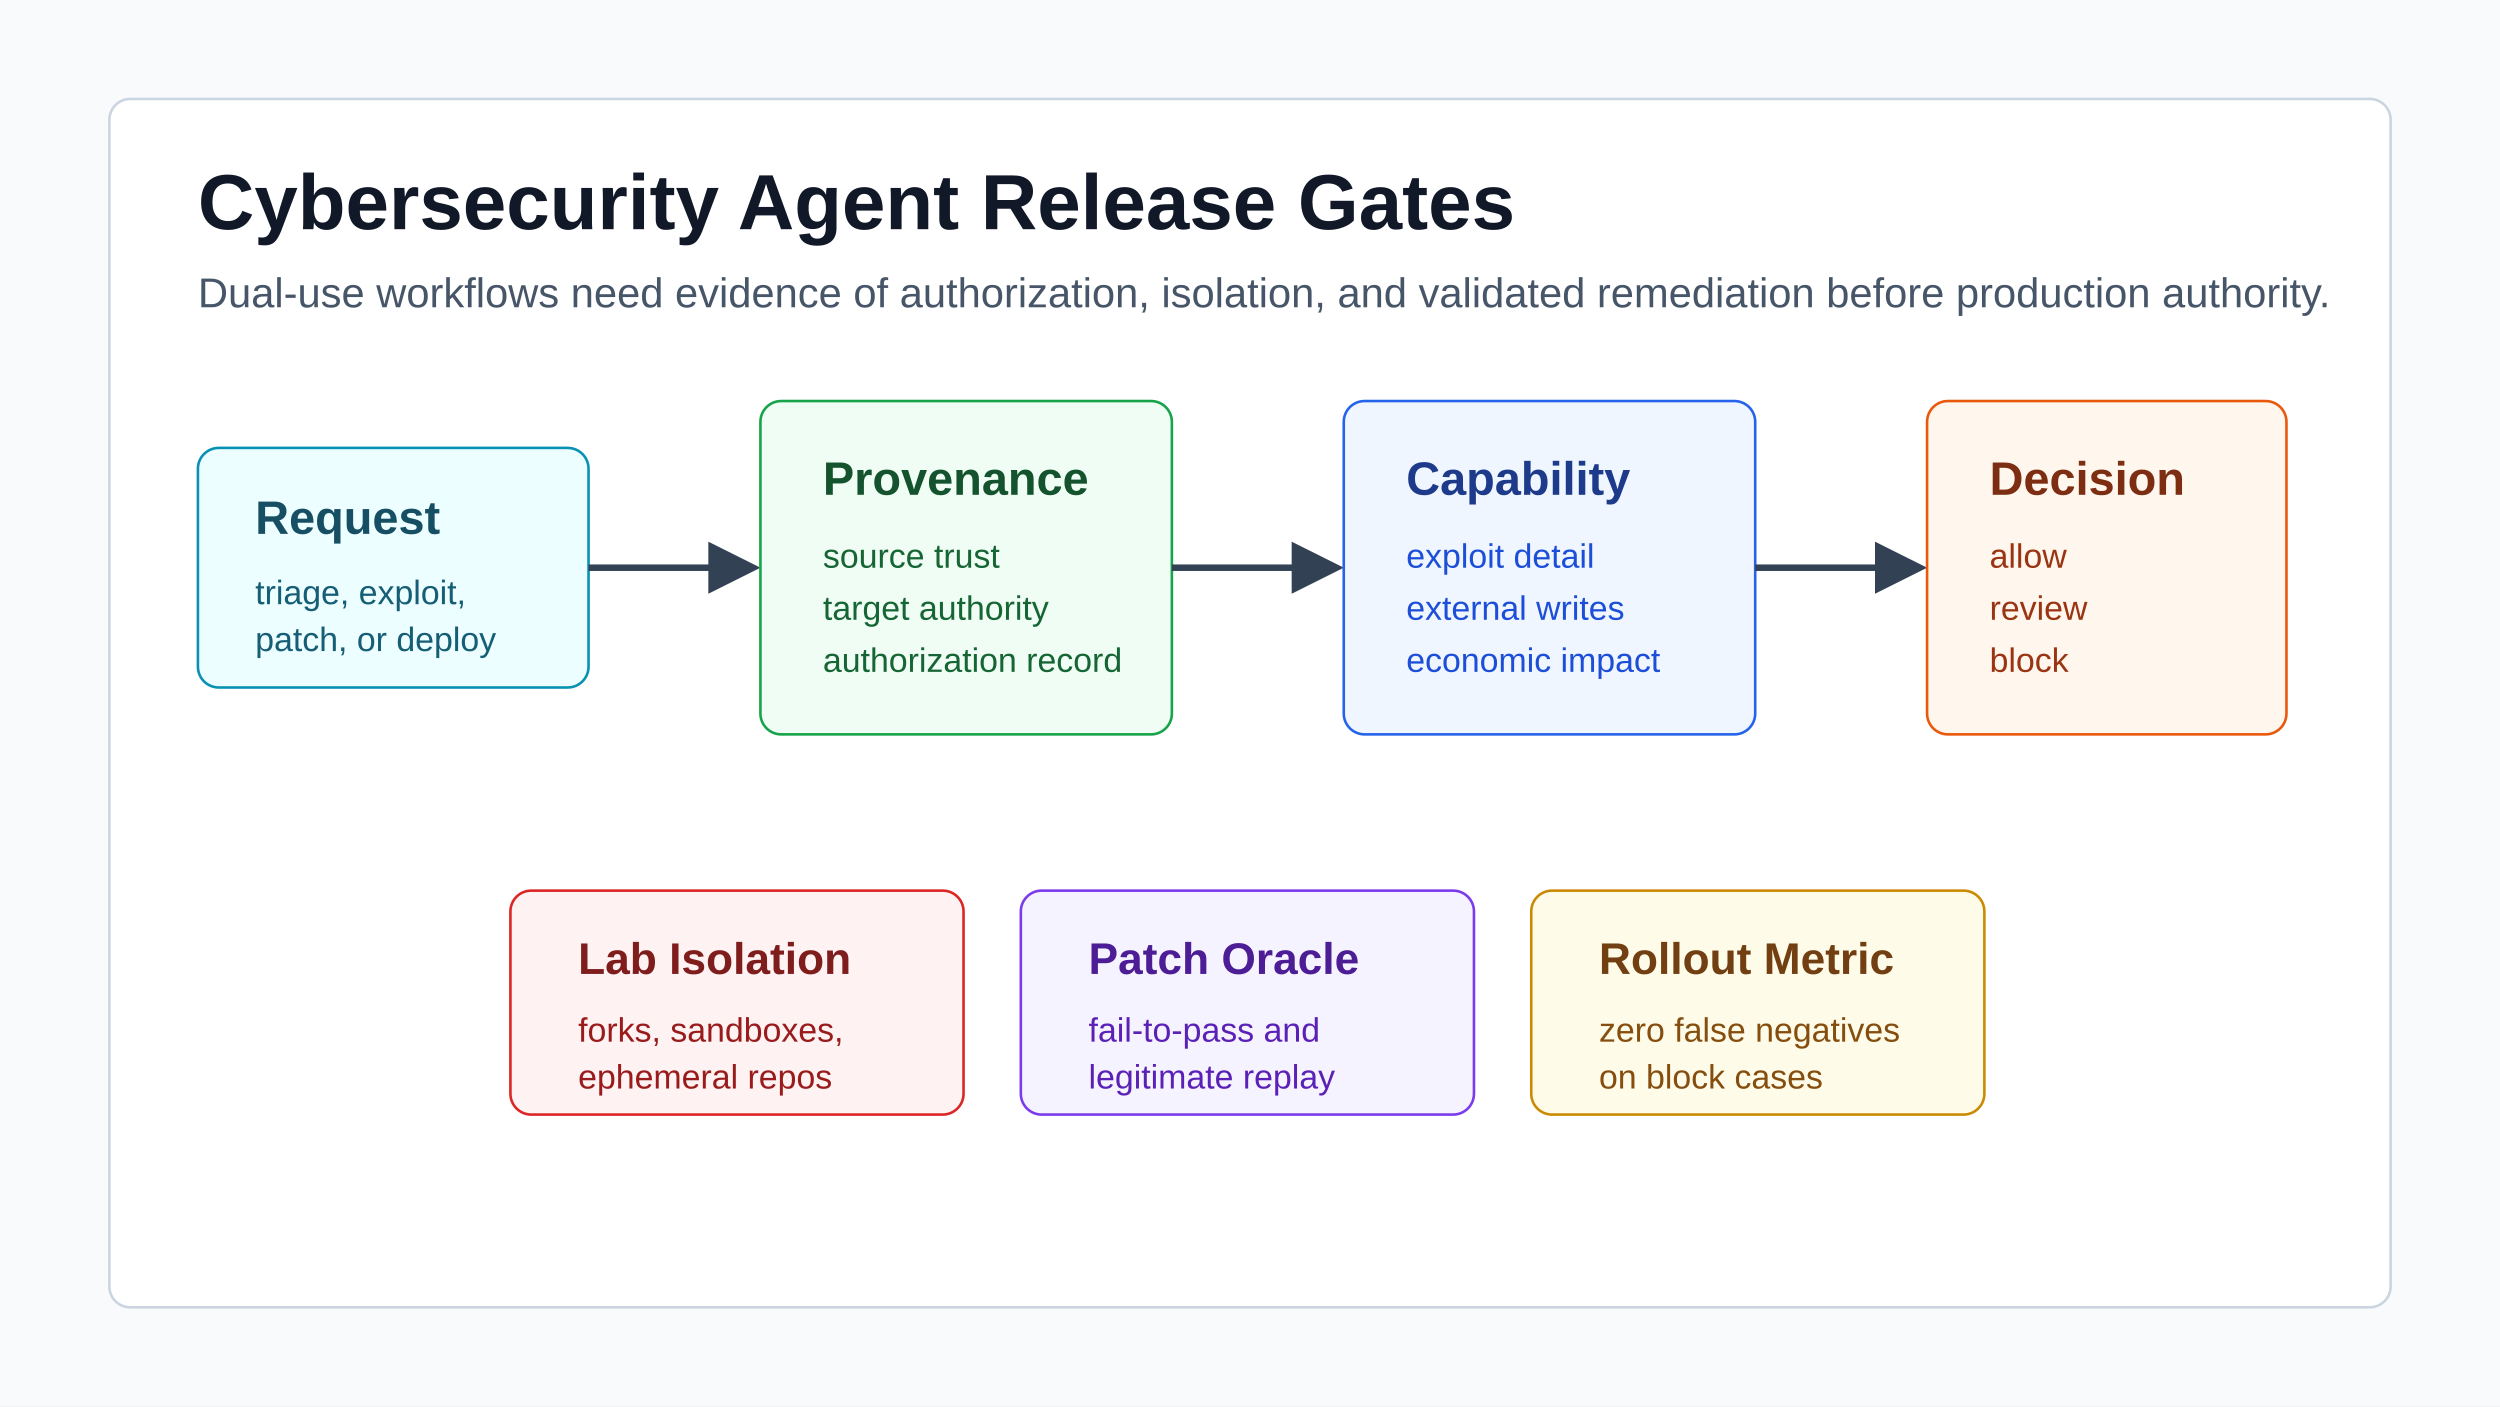
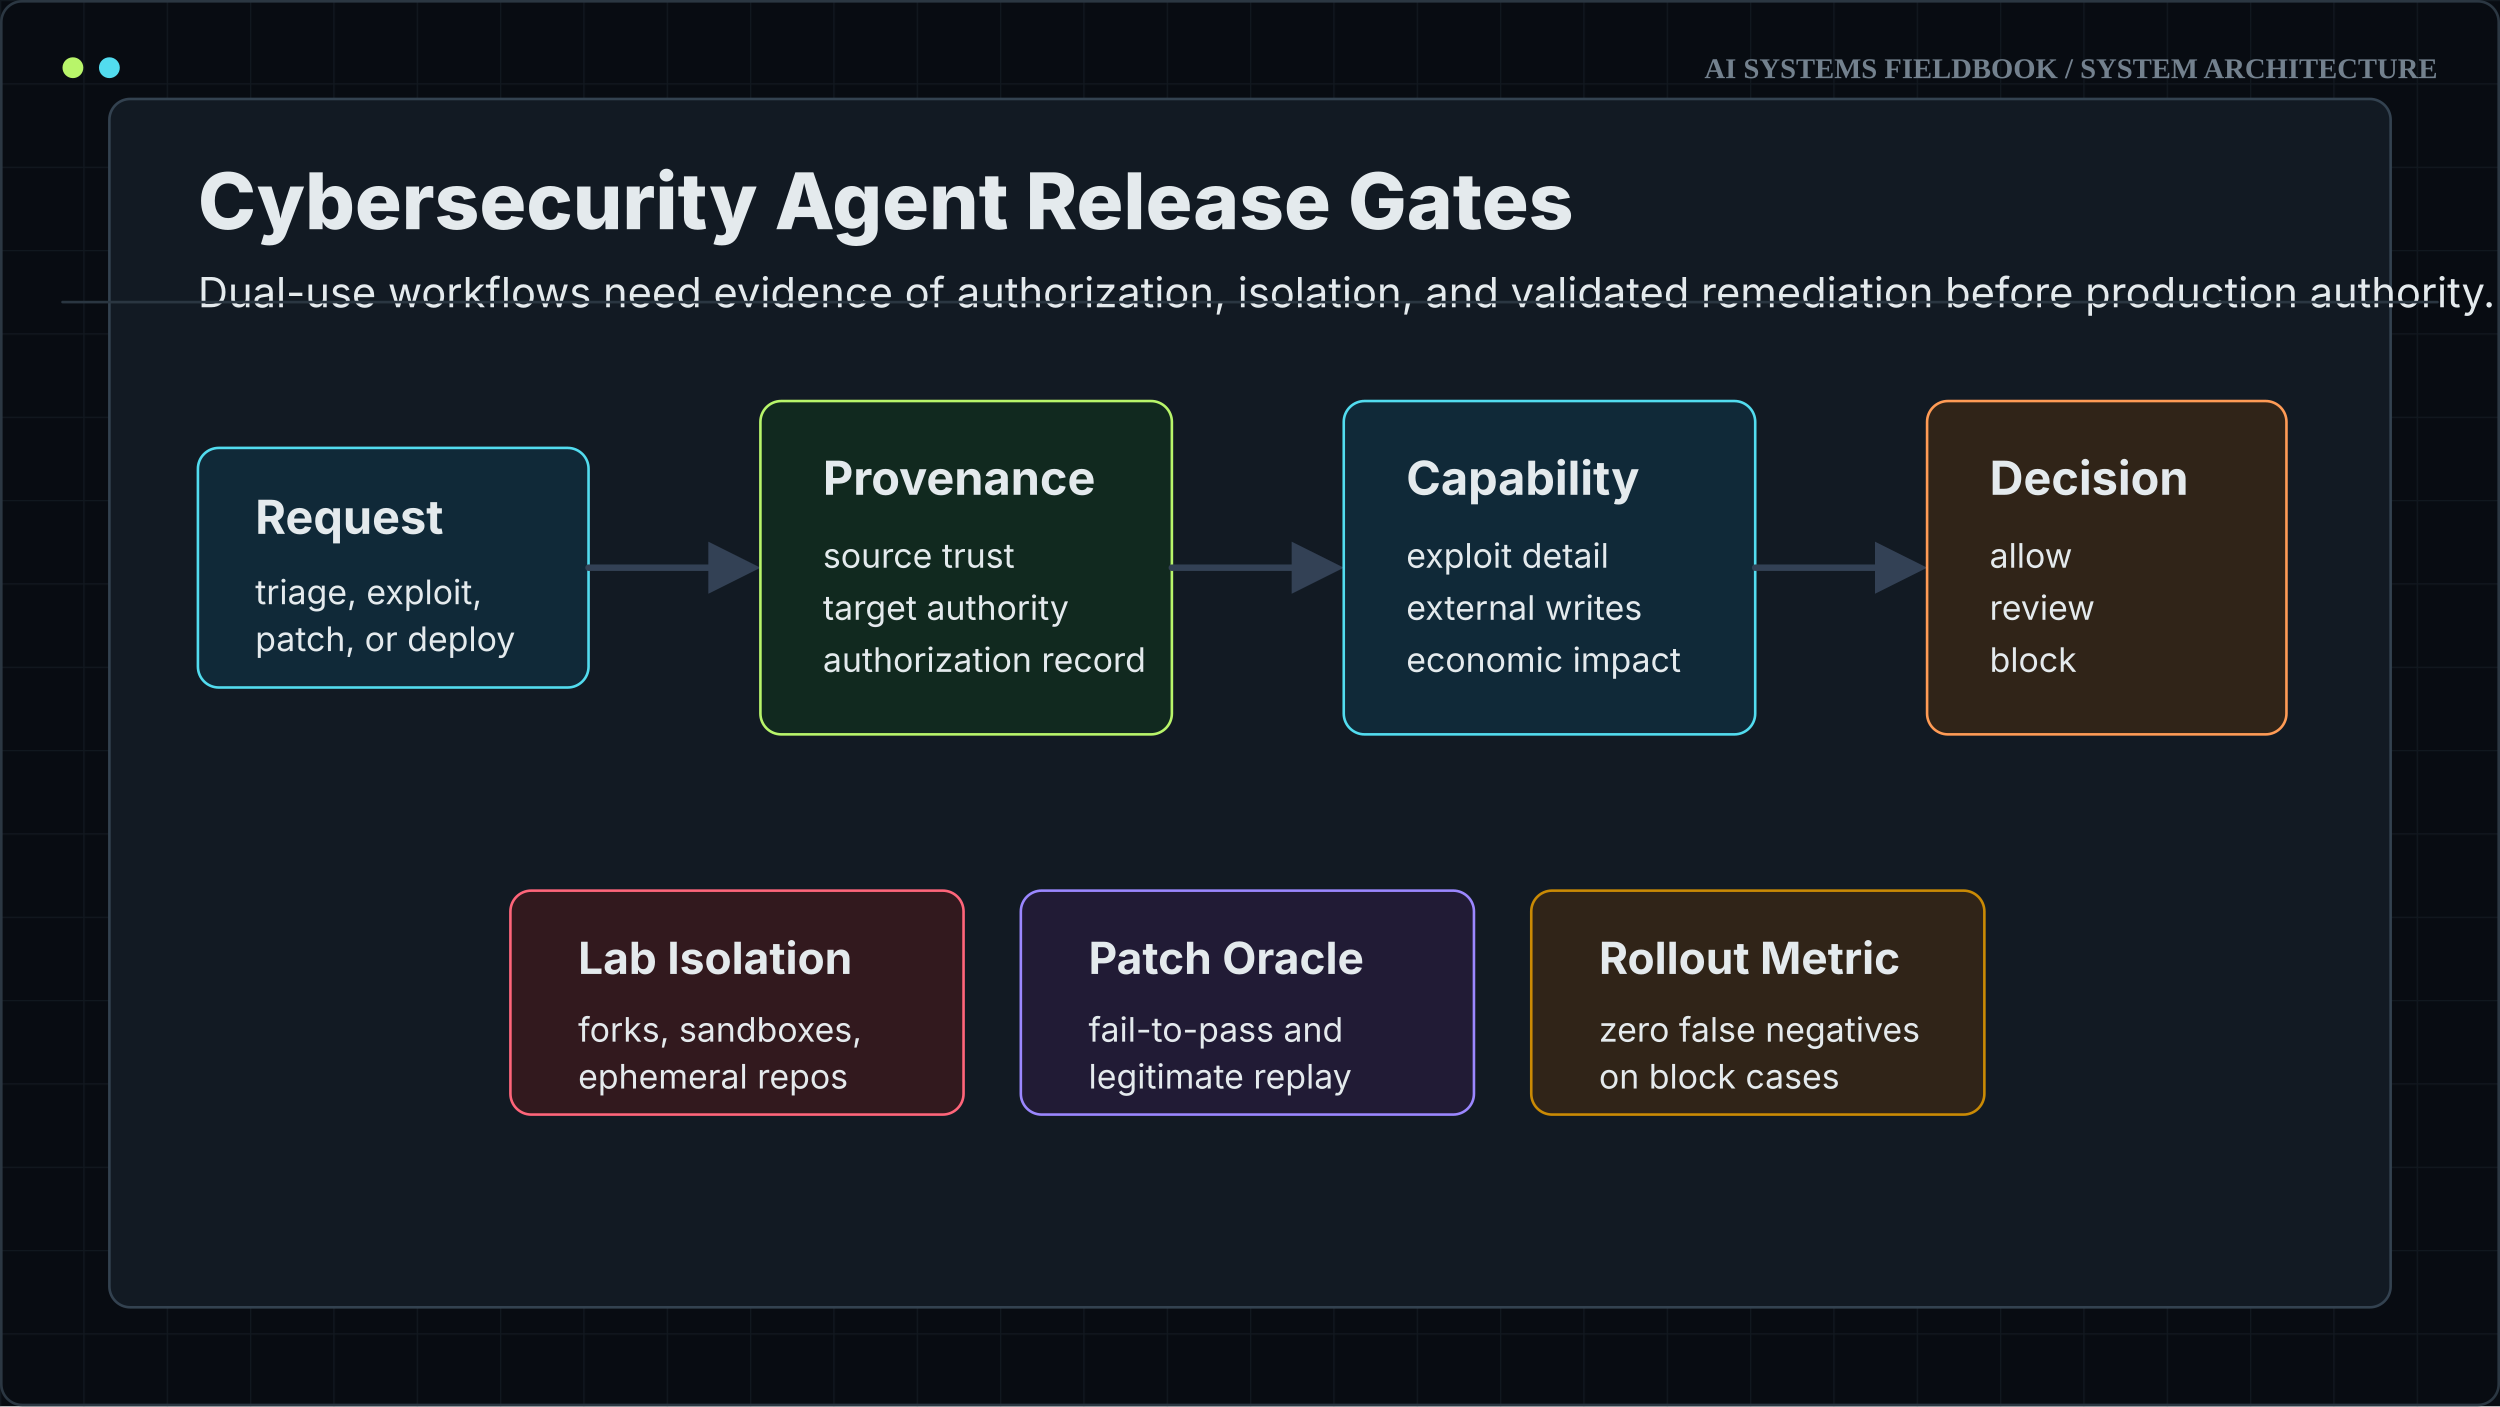
- <svg xmlns="http://www.w3.org/2000/svg" viewBox="0 0 960 540" role="img">
-   <rect width="960" height="540" fill="#f8fafc" />
-   <rect x="42" y="38" width="876" height="464" rx="8" fill="#ffffff" stroke="#cbd5e1" />
-   <text x="76" y="88" font-family="Arial, sans-serif" font-size="30" font-weight="800" fill="#111827">Cybersecurity Agent Release Gates</text>
-   <text x="76" y="118" font-family="Arial, sans-serif" font-size="16" fill="#475569">Dual-use workflows need evidence of authorization, isolation, and validated remediation before production authority.</text>
+ <svg xmlns="http://www.w3.org/2000/svg" viewBox="0 0 960 540" role="img" data-visual-quality="publication" data-visual-system="fieldbook-v2" data-text-fit="bounded">
+   <defs id="fieldbook-v2-defs">
+     <pattern id="fieldbook-grid" width="32" height="32" patternUnits="userSpaceOnUse">
+       <path d="M 32 0 L 0 0 0 32" fill="none" stroke="#27323d" stroke-width="1" />
+     </pattern>
+   </defs>
+   <g aria-hidden="true" data-fieldbook-frame="background">
+     <rect width="960" height="540" fill="#080c12" />
+     <rect width="960" height="540" fill="url(#fieldbook-grid)" opacity="0.32" />
+   </g>
+   <rect x="42" y="38" width="876" height="464" rx="8" fill="#121a23" stroke="#334250" />
+   <text x="76" y="88" font-family="Inter, system-ui, sans-serif" font-size="30" font-weight="800" fill="#111827">Cybersecurity Agent Release Gates</text>
+   <text x="76" y="118" font-family="Inter, system-ui, sans-serif" font-size="16" fill="#475569" textLength="830" lengthAdjust="spacingAndGlyphs">Dual-use workflows need evidence of authorization, isolation, and validated remediation before production authority.</text>
  <defs>
    <marker id="arrow" viewBox="0 0 10 10" refX="8" refY="5" markerWidth="8" markerHeight="8" orient="auto-start-reverse">
      <path d="M 0 0 L 10 5 L 0 10 z" fill="#334155" />
    </marker>
  </defs>
-   <g font-family="Arial, sans-serif">
-     <rect x="76" y="172" width="150" height="92" rx="8" fill="#ecfeff" stroke="#0891b2" />
+   <g font-family="Inter, system-ui, sans-serif">
+     <rect x="76" y="172" width="150" height="92" rx="8" fill="#102938" stroke="#52dcef" />
    <text x="98" y="205" font-size="18" font-weight="700" fill="#164e63">Request</text>
    <text x="98" y="232" font-size="13" fill="#155e75">triage, exploit,</text>
    <text x="98" y="250" font-size="13" fill="#155e75">patch, or deploy</text>
    <line x1="226" y1="218" x2="288" y2="218" stroke="#334155" stroke-width="2.5" marker-end="url(#arrow)" />
-     <rect x="292" y="154" width="158" height="128" rx="8" fill="#f0fdf4" stroke="#16a34a" />
-     <text x="316" y="190" font-size="18" font-weight="700" fill="#14532d">Provenance</text>
-     <text x="316" y="218" font-size="13" fill="#166534">source trust</text>
-     <text x="316" y="238" font-size="13" fill="#166534">target authority</text>
-     <text x="316" y="258" font-size="13" fill="#166534">authorization record</text>
+     <rect x="292" y="154" width="158" height="128" rx="8" fill="#11291f" stroke="#b8f56a" />
+     <text x="316" y="190" font-size="18" font-weight="700" fill="#b8f56a">Provenance</text>
+     <text x="316" y="218" font-size="13" fill="#b8f56a">source trust</text>
+     <text x="316" y="238" font-size="13" fill="#b8f56a">target authority</text>
+     <text x="316" y="258" font-size="13" fill="#b8f56a" textLength="122" lengthAdjust="spacingAndGlyphs">authorization record</text>
    <line x1="450" y1="218" x2="512" y2="218" stroke="#334155" stroke-width="2.5" marker-end="url(#arrow)" />
-     <rect x="516" y="154" width="158" height="128" rx="8" fill="#eff6ff" stroke="#2563eb" />
+     <rect x="516" y="154" width="158" height="128" rx="8" fill="#102938" stroke="#52dcef" />
    <text x="540" y="190" font-size="18" font-weight="700" fill="#1e3a8a">Capability</text>
-     <text x="540" y="218" font-size="13" fill="#1d4ed8">exploit detail</text>
-     <text x="540" y="238" font-size="13" fill="#1d4ed8">external writes</text>
-     <text x="540" y="258" font-size="13" fill="#1d4ed8">economic impact</text>
+     <text x="540" y="218" font-size="13" fill="#52dcef">exploit detail</text>
+     <text x="540" y="238" font-size="13" fill="#52dcef">external writes</text>
+     <text x="540" y="258" font-size="13" fill="#52dcef">economic impact</text>
    <line x1="674" y1="218" x2="736" y2="218" stroke="#334155" stroke-width="2.5" marker-end="url(#arrow)" />
-     <rect x="740" y="154" width="138" height="128" rx="8" fill="#fff7ed" stroke="#ea580c" />
+     <rect x="740" y="154" width="138" height="128" rx="8" fill="#302418" stroke="#ff9b55" />
    <text x="764" y="190" font-size="18" font-weight="700" fill="#7c2d12">Decision</text>
    <text x="764" y="218" font-size="13" fill="#9a3412">allow</text>
    <text x="764" y="238" font-size="13" fill="#9a3412">review</text>
    <text x="764" y="258" font-size="13" fill="#9a3412">block</text>
-     <rect x="196" y="342" width="174" height="86" rx="8" fill="#fef2f2" stroke="#dc2626" />
+     <rect x="196" y="342" width="174" height="86" rx="8" fill="#32191e" stroke="#ff657a" />
    <text x="222" y="374" font-size="17" font-weight="700" fill="#7f1d1d">Lab Isolation</text>
    <text x="222" y="400" font-size="13" fill="#991b1b">forks, sandboxes,</text>
    <text x="222" y="418" font-size="13" fill="#991b1b">ephemeral repos</text>
-     <rect x="392" y="342" width="174" height="86" rx="8" fill="#f5f3ff" stroke="#7c3aed" />
+     <rect x="392" y="342" width="174" height="86" rx="8" fill="#211b35" stroke="#9b87ff" />
    <text x="418" y="374" font-size="17" font-weight="700" fill="#4c1d95">Patch Oracle</text>
    <text x="418" y="400" font-size="13" fill="#5b21b6">fail-to-pass and</text>
    <text x="418" y="418" font-size="13" fill="#5b21b6">legitimate replay</text>
-     <rect x="588" y="342" width="174" height="86" rx="8" fill="#fefce8" stroke="#ca8a04" />
+     <rect x="588" y="342" width="174" height="86" rx="8" fill="#302418" stroke="#ca8a04" />
    <text x="614" y="374" font-size="17" font-weight="700" fill="#713f12">Rollout Metric</text>
-     <text x="614" y="400" font-size="13" fill="#854d0e">zero false negatives</text>
+     <text x="614" y="400" font-size="13" fill="#854d0e" textLength="136" lengthAdjust="spacingAndGlyphs">zero false negatives</text>
    <text x="614" y="418" font-size="13" fill="#854d0e">on block cases</text>
  </g>
+   <style id="fieldbook-v2-theme">
+     text { fill: #e4eaed !important; font-family: Inter, system-ui, sans-serif !important; letter-spacing: 0; }
+     .title { fill: #f7faf9 !important; font-weight: 750 !important; }
+     .subtitle, .sub, .note, .axis, .legend, .body, .small { fill: #8d9aa6 !important; }
+     .label, .smallTitle, .metric, .headtext { fill: #e7edef !important; }
+     path, line, polyline { stroke-linecap: round; stroke-linejoin: round; }
+     .fieldbook-kicker { fill: #73818e !important; font-family: ui-monospace, SFMono-Regular, Consolas, monospace !important; font-size: 11px !important; font-weight: 750 !important; }
+   </style>
+   <g aria-hidden="true" data-fieldbook-frame="overlay">
+     <line x1="24" y1="116" x2="936" y2="116" stroke="#2a3641" stroke-width="1" />
+     <circle cx="28" cy="26" r="4" fill="#b8f56a" />
+     <circle cx="42" cy="26" r="4" fill="#52dcef" />
+     <text class="fieldbook-kicker" x="936" y="30" text-anchor="end">AI SYSTEMS FIELDBOOK / SYSTEM ARCHITECTURE</text>
+     <rect x="0.5" y="0.5" width="959" height="539" rx="8" fill="none" stroke="#2b3742" stroke-width="1" />
+   </g>
</svg>
